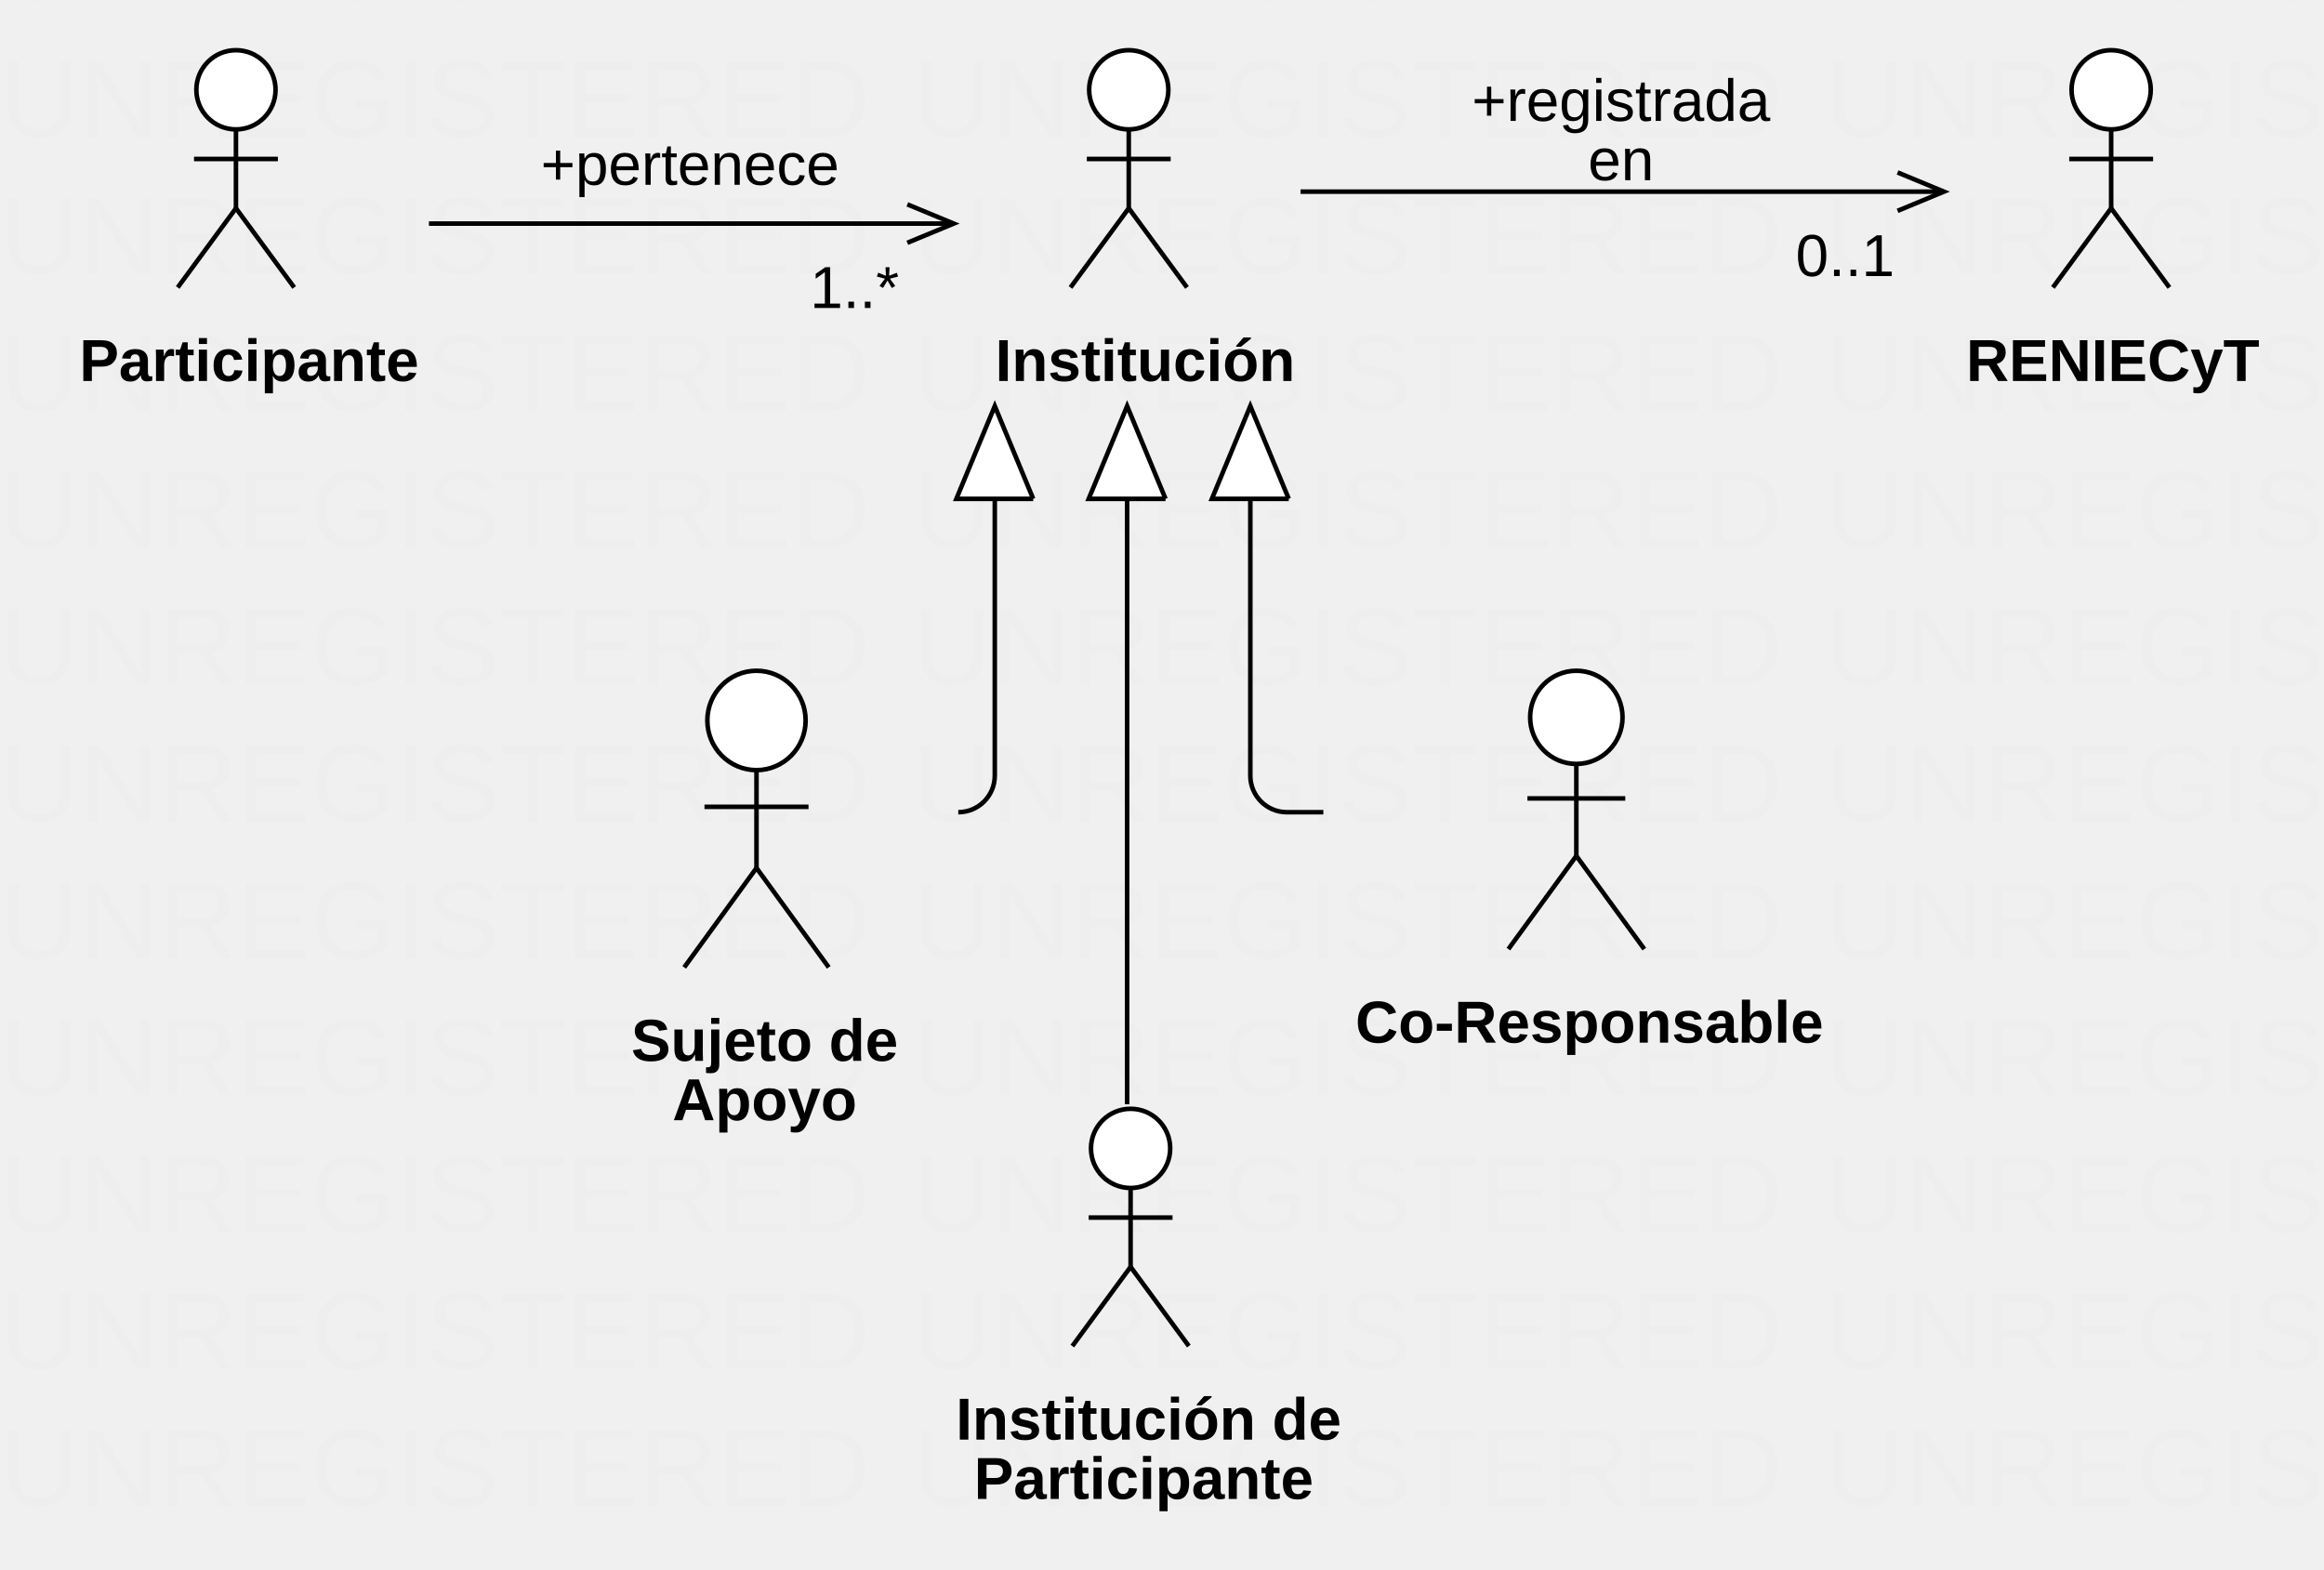
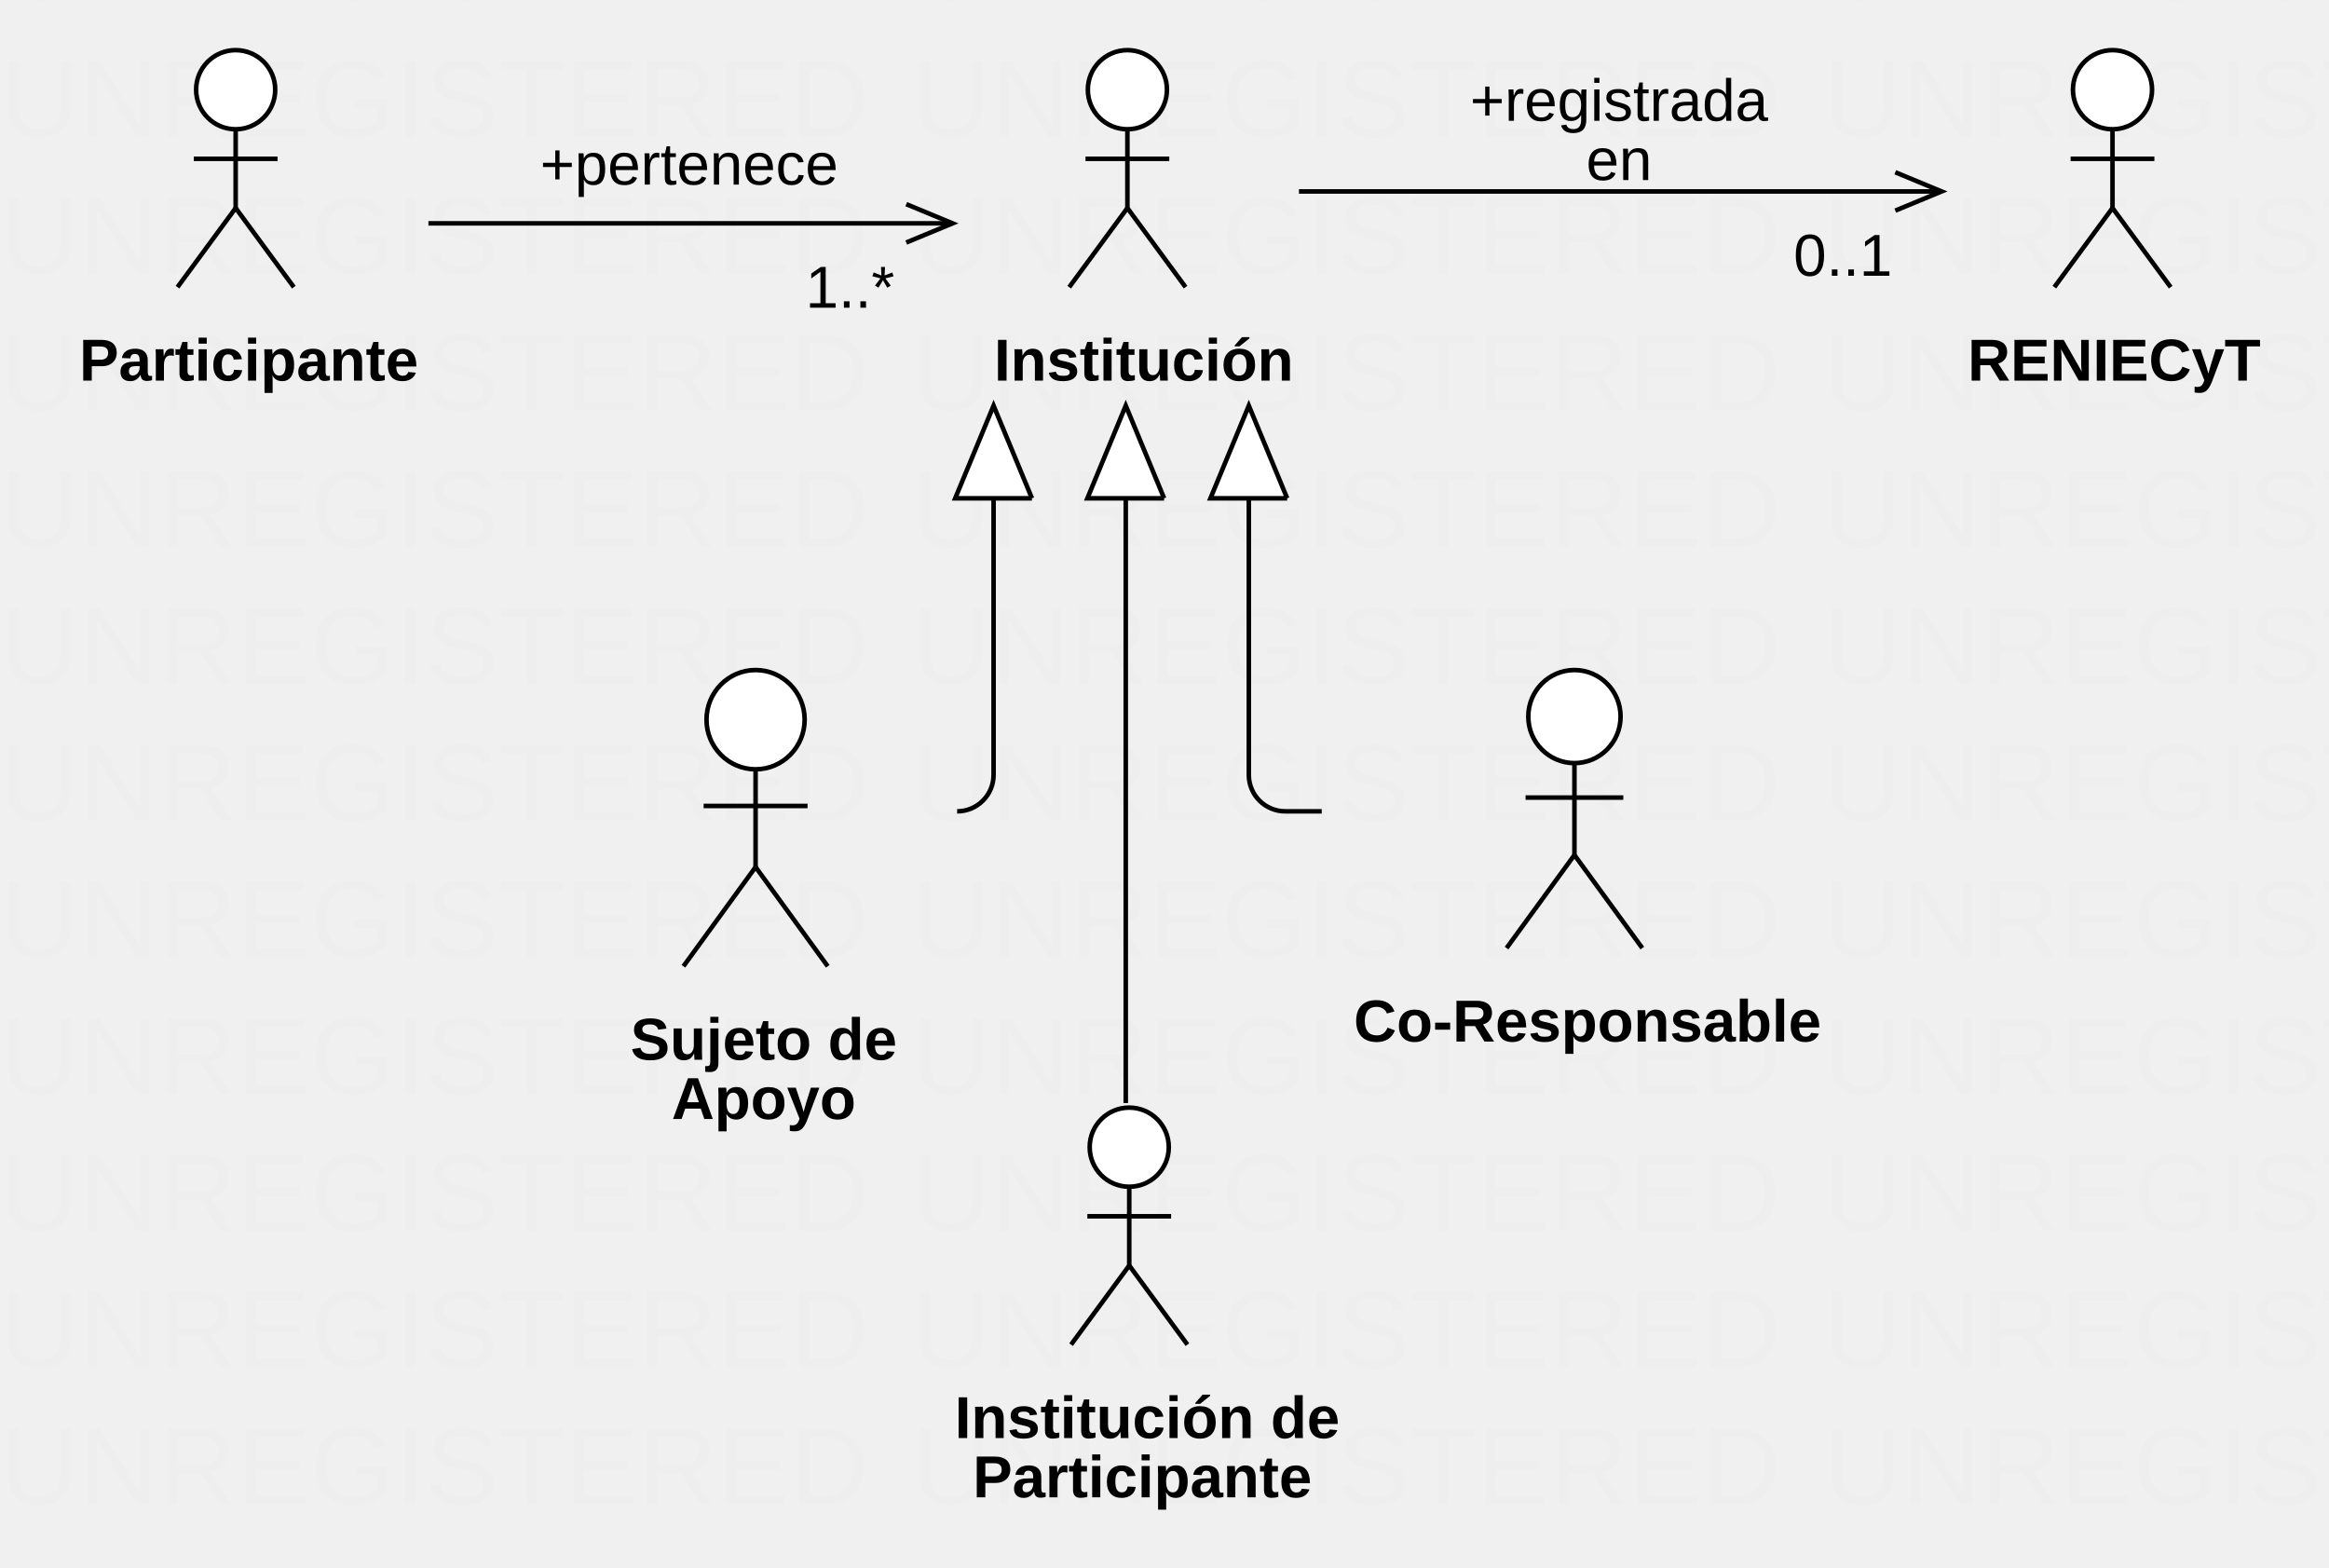
- <svg xmlns="http://www.w3.org/2000/svg" version="1.1" width="509.289" height="344">
+ <svg xmlns="http://www.w3.org/2000/svg" version="1.1" width="511" height="344">
  <defs />
  <g>
    <text fill="#eeeeee" stroke="none" font-family="Arial" font-size="24px" font-style="normal" font-weight="normal" text-decoration="none" x="0" y="0">UNREGISTERED</text>
    <text fill="#eeeeee" stroke="none" font-family="Arial" font-size="24px" font-style="normal" font-weight="normal" text-decoration="none" x="0" y="30">UNREGISTERED</text>
    <text fill="#eeeeee" stroke="none" font-family="Arial" font-size="24px" font-style="normal" font-weight="normal" text-decoration="none" x="0" y="60">UNREGISTERED</text>
    <text fill="#eeeeee" stroke="none" font-family="Arial" font-size="24px" font-style="normal" font-weight="normal" text-decoration="none" x="0" y="90">UNREGISTERED</text>
    <text fill="#eeeeee" stroke="none" font-family="Arial" font-size="24px" font-style="normal" font-weight="normal" text-decoration="none" x="0" y="120">UNREGISTERED</text>
    <text fill="#eeeeee" stroke="none" font-family="Arial" font-size="24px" font-style="normal" font-weight="normal" text-decoration="none" x="0" y="150">UNREGISTERED</text>
    <text fill="#eeeeee" stroke="none" font-family="Arial" font-size="24px" font-style="normal" font-weight="normal" text-decoration="none" x="0" y="180">UNREGISTERED</text>
    <text fill="#eeeeee" stroke="none" font-family="Arial" font-size="24px" font-style="normal" font-weight="normal" text-decoration="none" x="0" y="210">UNREGISTERED</text>
    <text fill="#eeeeee" stroke="none" font-family="Arial" font-size="24px" font-style="normal" font-weight="normal" text-decoration="none" x="0" y="240">UNREGISTERED</text>
    <text fill="#eeeeee" stroke="none" font-family="Arial" font-size="24px" font-style="normal" font-weight="normal" text-decoration="none" x="0" y="270">UNREGISTERED</text>
    <text fill="#eeeeee" stroke="none" font-family="Arial" font-size="24px" font-style="normal" font-weight="normal" text-decoration="none" x="0" y="300">UNREGISTERED</text>
    <text fill="#eeeeee" stroke="none" font-family="Arial" font-size="24px" font-style="normal" font-weight="normal" text-decoration="none" x="0" y="330">UNREGISTERED</text>
    <text fill="#eeeeee" stroke="none" font-family="Arial" font-size="24px" font-style="normal" font-weight="normal" text-decoration="none" x="200" y="0">UNREGISTERED</text>
    <text fill="#eeeeee" stroke="none" font-family="Arial" font-size="24px" font-style="normal" font-weight="normal" text-decoration="none" x="200" y="30">UNREGISTERED</text>
    <text fill="#eeeeee" stroke="none" font-family="Arial" font-size="24px" font-style="normal" font-weight="normal" text-decoration="none" x="200" y="60">UNREGISTERED</text>
    <text fill="#eeeeee" stroke="none" font-family="Arial" font-size="24px" font-style="normal" font-weight="normal" text-decoration="none" x="200" y="90">UNREGISTERED</text>
    <text fill="#eeeeee" stroke="none" font-family="Arial" font-size="24px" font-style="normal" font-weight="normal" text-decoration="none" x="200" y="120">UNREGISTERED</text>
    <text fill="#eeeeee" stroke="none" font-family="Arial" font-size="24px" font-style="normal" font-weight="normal" text-decoration="none" x="200" y="150">UNREGISTERED</text>
    <text fill="#eeeeee" stroke="none" font-family="Arial" font-size="24px" font-style="normal" font-weight="normal" text-decoration="none" x="200" y="180">UNREGISTERED</text>
    <text fill="#eeeeee" stroke="none" font-family="Arial" font-size="24px" font-style="normal" font-weight="normal" text-decoration="none" x="200" y="210">UNREGISTERED</text>
    <text fill="#eeeeee" stroke="none" font-family="Arial" font-size="24px" font-style="normal" font-weight="normal" text-decoration="none" x="200" y="240">UNREGISTERED</text>
    <text fill="#eeeeee" stroke="none" font-family="Arial" font-size="24px" font-style="normal" font-weight="normal" text-decoration="none" x="200" y="270">UNREGISTERED</text>
    <text fill="#eeeeee" stroke="none" font-family="Arial" font-size="24px" font-style="normal" font-weight="normal" text-decoration="none" x="200" y="300">UNREGISTERED</text>
    <text fill="#eeeeee" stroke="none" font-family="Arial" font-size="24px" font-style="normal" font-weight="normal" text-decoration="none" x="200" y="330">UNREGISTERED</text>
    <text fill="#eeeeee" stroke="none" font-family="Arial" font-size="24px" font-style="normal" font-weight="normal" text-decoration="none" x="400" y="0">UNREGISTERED</text>
    <text fill="#eeeeee" stroke="none" font-family="Arial" font-size="24px" font-style="normal" font-weight="normal" text-decoration="none" x="400" y="30">UNREGISTERED</text>
    <text fill="#eeeeee" stroke="none" font-family="Arial" font-size="24px" font-style="normal" font-weight="normal" text-decoration="none" x="400" y="60">UNREGISTERED</text>
    <text fill="#eeeeee" stroke="none" font-family="Arial" font-size="24px" font-style="normal" font-weight="normal" text-decoration="none" x="400" y="90">UNREGISTERED</text>
    <text fill="#eeeeee" stroke="none" font-family="Arial" font-size="24px" font-style="normal" font-weight="normal" text-decoration="none" x="400" y="120">UNREGISTERED</text>
    <text fill="#eeeeee" stroke="none" font-family="Arial" font-size="24px" font-style="normal" font-weight="normal" text-decoration="none" x="400" y="150">UNREGISTERED</text>
    <text fill="#eeeeee" stroke="none" font-family="Arial" font-size="24px" font-style="normal" font-weight="normal" text-decoration="none" x="400" y="180">UNREGISTERED</text>
    <text fill="#eeeeee" stroke="none" font-family="Arial" font-size="24px" font-style="normal" font-weight="normal" text-decoration="none" x="400" y="210">UNREGISTERED</text>
    <text fill="#eeeeee" stroke="none" font-family="Arial" font-size="24px" font-style="normal" font-weight="normal" text-decoration="none" x="400" y="240">UNREGISTERED</text>
    <text fill="#eeeeee" stroke="none" font-family="Arial" font-size="24px" font-style="normal" font-weight="normal" text-decoration="none" x="400" y="270">UNREGISTERED</text>
    <text fill="#eeeeee" stroke="none" font-family="Arial" font-size="24px" font-style="normal" font-weight="normal" text-decoration="none" x="400" y="300">UNREGISTERED</text>
    <text fill="#eeeeee" stroke="none" font-family="Arial" font-size="24px" font-style="normal" font-weight="normal" text-decoration="none" x="400" y="330">UNREGISTERED</text>
    <g transform="translate(-62,-38) scale(1,1)">
      <path fill="#ffffff" stroke="none" d="M 300.679 57.68 C 300.679 52.886 304.565 49 309.359 49 C 314.152 49 318.038 52.886 318.038 57.68 C 318.038 62.474 314.152 66.36 309.359 66.36 C 304.565 66.36 300.679 62.474 300.679 57.68 Z" />
    </g>
    <g transform="translate(-62,-38) scale(1,1)">
      <path fill="none" stroke="#000000" d="M 300.679 57.68 C 300.679 52.886 304.565 49 309.359 49 C 314.152 49 318.038 52.886 318.038 57.68 C 318.038 62.474 314.152 66.36 309.359 66.36 C 304.565 66.36 300.679 62.474 300.679 57.68 Z" stroke-miterlimit="10" />
    </g>
    <g transform="translate(-62,-38) scale(1,1)">
      <path fill="none" stroke="#000000" d="M 309.359 66.36 L 309.359 83.64" stroke-miterlimit="10" />
    </g>
    <g transform="translate(-62,-38) scale(1,1)">
      <path fill="none" stroke="#000000" d="M 300.169 72.84 L 318.548 72.84" stroke-miterlimit="10" />
    </g>
    <g transform="translate(-62,-38) scale(1,1)">
      <path fill="none" stroke="#000000" d="M 309.359 83.64 L 296.595 101" stroke-miterlimit="10" />
    </g>
    <g transform="translate(-62,-38) scale(1,1)">
      <path fill="none" stroke="#000000" d="M 309.359 83.64 L 322.122 101" stroke-miterlimit="10" />
    </g>
    <g transform="translate(-62,-38) scale(1,1)">
      <g>
        <path fill="none" stroke="none" />
        <text fill="#000000" stroke="none" font-family="Arial" font-size="13px" font-style="normal" font-weight="bold" text-decoration="none" x="280.093" y="121.5">Institución</text>
      </g>
    </g>
    <g transform="translate(-62,-38) scale(1,1)">
      <path fill="#ffffff" stroke="none" d="M 217.011 195.89 C 217.011 189.876 221.832 185 227.78 185 C 233.727 185 238.548 189.876 238.548 195.89 C 238.548 201.904 233.727 206.78 227.78 206.78 C 221.832 206.78 217.011 201.904 217.011 195.89 Z" />
    </g>
    <g transform="translate(-62,-38) scale(1,1)">
      <path fill="none" stroke="#000000" d="M 217.011 195.89 C 217.011 189.876 221.832 185 227.78 185 C 233.727 185 238.548 189.876 238.548 195.89 C 238.548 201.904 233.727 206.78 227.78 206.78 C 221.832 206.78 217.011 201.904 217.011 195.89 Z" stroke-miterlimit="10" />
    </g>
    <g transform="translate(-62,-38) scale(1,1)">
      <path fill="none" stroke="#000000" d="M 227.78 206.78 L 227.78 228.22" stroke-miterlimit="10" />
    </g>
    <g transform="translate(-62,-38) scale(1,1)">
      <path fill="none" stroke="#000000" d="M 216.377 214.82 L 239.182 214.82" stroke-miterlimit="10" />
    </g>
    <g transform="translate(-62,-38) scale(1,1)">
      <path fill="none" stroke="#000000" d="M 227.78 228.22 L 211.943 250" stroke-miterlimit="10" />
    </g>
    <g transform="translate(-62,-38) scale(1,1)">
      <path fill="none" stroke="#000000" d="M 227.78 228.22 L 243.616 250" stroke-miterlimit="10" />
    </g>
    <g transform="translate(-62,-38) scale(1,1)">
      <g>
        <path fill="none" stroke="none" />
        <text fill="#000000" stroke="none" font-family="Arial" font-size="13px" font-style="normal" font-weight="bold" text-decoration="none" x="200.313" y="270.5">Sujeto de</text>
        <text fill="#000000" stroke="none" font-family="Arial" font-size="13px" font-style="normal" font-weight="bold" text-decoration="none" x="209.349" y="283.5">Apoyo</text>
      </g>
    </g>
    <g transform="translate(-62,-38) scale(1,1)">
      <path fill="#ffffff" stroke="none" d="M 397.318 195.21 C 397.318 189.571 401.852 185 407.444 185 C 413.036 185 417.57 189.571 417.57 195.21 C 417.57 200.849 413.036 205.42 407.444 205.42 C 401.852 205.42 397.318 200.849 397.318 195.21 Z" />
    </g>
    <g transform="translate(-62,-38) scale(1,1)">
      <path fill="none" stroke="#000000" d="M 397.318 195.21 C 397.318 189.571 401.852 185 407.444 185 C 413.036 185 417.57 189.571 417.57 195.21 C 417.57 200.849 413.036 205.42 407.444 205.42 C 401.852 205.42 397.318 200.849 397.318 195.21 Z" stroke-miterlimit="10" />
    </g>
    <g transform="translate(-62,-38) scale(1,1)">
      <path fill="none" stroke="#000000" d="M 407.444 205.42 L 407.444 225.58" stroke-miterlimit="10" />
    </g>
    <g transform="translate(-62,-38) scale(1,1)">
      <path fill="none" stroke="#000000" d="M 396.723 212.98 L 418.166 212.98" stroke-miterlimit="10" />
    </g>
    <g transform="translate(-62,-38) scale(1,1)">
      <path fill="none" stroke="#000000" d="M 407.444 225.58 L 392.553 246" stroke-miterlimit="10" />
    </g>
    <g transform="translate(-62,-38) scale(1,1)">
      <path fill="none" stroke="#000000" d="M 407.444 225.58 L 422.335 246" stroke-miterlimit="10" />
    </g>
    <g transform="translate(-62,-38) scale(1,1)">
      <g>
        <path fill="none" stroke="none" />
        <text fill="#000000" stroke="none" font-family="Arial" font-size="13px" font-style="normal" font-weight="bold" text-decoration="none" x="359.027" y="266.5">Co-Responsable</text>
      </g>
    </g>
    <g transform="translate(-62,-38) scale(1,1)">
      <path fill="none" stroke="#000000" d="M 272 216 L 272 216 M 272 216 A 8 8 0 0 0 280 208 L 280 127" stroke-miterlimit="10" />
    </g>
    <g transform="translate(-62,-38) scale(1,1)">
      <path fill="#FFFFFF" stroke="none" d="M 288.419 147.325 L 280 127 L 271.581 147.325" />
    </g>
    <g transform="translate(-62,-38) scale(1,1)">
      <path fill="none" stroke="#000000" d="M 288.419 147.325 L 280 127 L 271.581 147.325 L 288.419 147.325" stroke-miterlimit="10" />
    </g>
    <g transform="translate(-62,-38) scale(1,1)">
      <path fill="none" stroke="#000000" d="M 352 216 L 344 216 M 344 216 A 8 8 0 0 1 336 208 L 336 127" stroke-miterlimit="10" />
    </g>
    <g transform="translate(-62,-38) scale(1,1)">
      <path fill="#FFFFFF" stroke="none" d="M 344.419 147.325 L 336 127 L 327.581 147.325" />
    </g>
    <g transform="translate(-62,-38) scale(1,1)">
      <path fill="none" stroke="#000000" d="M 344.419 147.325 L 336 127 L 327.581 147.325 L 344.419 147.325" stroke-miterlimit="10" />
    </g>
    <g transform="translate(-62,-38) scale(1,1)">
-       <path fill="#ffffff" stroke="none" d="M 515.965 57.68 C 515.965 52.886 519.851 49 524.645 49 C 529.438 49 533.324 52.886 533.324 57.68 C 533.324 62.474 529.438 66.36 524.645 66.36 C 519.851 66.36 515.965 62.474 515.965 57.68 Z" />
-     </g>
-     <g transform="translate(-62,-38) scale(1,1)">
-       <path fill="none" stroke="#000000" d="M 515.965 57.68 C 515.965 52.886 519.851 49 524.645 49 C 529.438 49 533.324 52.886 533.324 57.68 C 533.324 62.474 529.438 66.36 524.645 66.36 C 519.851 66.36 515.965 62.474 515.965 57.68 Z" stroke-miterlimit="10" />
-     </g>
-     <g transform="translate(-62,-38) scale(1,1)">
-       <path fill="none" stroke="#000000" d="M 524.645 66.36 L 524.645 83.64" stroke-miterlimit="10" />
-     </g>
-     <g transform="translate(-62,-38) scale(1,1)">
-       <path fill="none" stroke="#000000" d="M 515.455 72.84 L 533.834 72.84" stroke-miterlimit="10" />
-     </g>
-     <g transform="translate(-62,-38) scale(1,1)">
-       <path fill="none" stroke="#000000" d="M 524.645 83.64 L 511.881 101" stroke-miterlimit="10" />
-     </g>
-     <g transform="translate(-62,-38) scale(1,1)">
-       <path fill="none" stroke="#000000" d="M 524.645 83.64 L 537.408 101" stroke-miterlimit="10" />
-     </g>
-     <g transform="translate(-62,-38) scale(1,1)">
-       <g>
-         <path fill="none" stroke="none" />
-         <text fill="#000000" stroke="none" font-family="Arial" font-size="13px" font-style="normal" font-weight="bold" text-decoration="none" x="492.865" y="121.5">RENIECyT</text>
+       <path fill="#ffffff" stroke="none" d="M 516.821 57.68 C 516.821 52.886 520.707 49 525.5 49 C 530.293 49 534.179 52.886 534.179 57.68 C 534.179 62.474 530.293 66.36 525.5 66.36 C 520.707 66.36 516.821 62.474 516.821 57.68 Z" />
+     </g>
+     <g transform="translate(-62,-38) scale(1,1)">
+       <path fill="none" stroke="#000000" d="M 516.821 57.68 C 516.821 52.886 520.707 49 525.5 49 C 530.293 49 534.179 52.886 534.179 57.68 C 534.179 62.474 530.293 66.36 525.5 66.36 C 520.707 66.36 516.821 62.474 516.821 57.68 Z" stroke-miterlimit="10" />
+     </g>
+     <g transform="translate(-62,-38) scale(1,1)">
+       <path fill="none" stroke="#000000" d="M 525.5 66.36 L 525.5 83.64" stroke-miterlimit="10" />
+     </g>
+     <g transform="translate(-62,-38) scale(1,1)">
+       <path fill="none" stroke="#000000" d="M 516.31 72.84 L 534.69 72.84" stroke-miterlimit="10" />
+     </g>
+     <g transform="translate(-62,-38) scale(1,1)">
+       <path fill="none" stroke="#000000" d="M 525.5 83.64 L 512.736 101" stroke-miterlimit="10" />
+     </g>
+     <g transform="translate(-62,-38) scale(1,1)">
+       <path fill="none" stroke="#000000" d="M 525.5 83.64 L 538.264 101" stroke-miterlimit="10" />
+     </g>
+     <g transform="translate(-62,-38) scale(1,1)">
+       <g>
+         <path fill="none" stroke="none" />
+         <text fill="#000000" stroke="none" font-family="Arial" font-size="13px" font-style="normal" font-weight="bold" text-decoration="none" x="493.72" y="121.5">RENIECyT</text>
      </g>
    </g>
    <g transform="translate(-62,-38) scale(1,1)">
      <path fill="none" stroke="#000000" d="M 347 80 L 488 80" stroke-miterlimit="10" />
    </g>
    <g transform="translate(-62,-38) scale(1,1)">
      <path fill="none" stroke="#000000" d="M 477.837 84.21 L 488 80 L 477.837 75.79" stroke-miterlimit="10" />
    </g>
    <g transform="translate(-62,-38) scale(1,1)">
      <g>
        <path fill="none" stroke="none" />
        <text fill="#000000" stroke="none" font-family="Arial" font-size="13px" font-style="normal" font-weight="normal" text-decoration="none" x="384.536" y="64.5">+registrada</text>
        <text fill="#000000" stroke="none" font-family="Arial" font-size="13px" font-style="normal" font-weight="normal" text-decoration="none" x="410.006" y="77.5">en</text>
      </g>
    </g>
    <g transform="translate(-62,-38) scale(1,1)">
      <g>
        <path fill="none" stroke="none" />
        <text fill="#000000" stroke="none" font-family="Arial" font-size="13px" font-style="normal" font-weight="normal" text-decoration="none" x="455.5" y="98.5">0..1</text>
      </g>
    </g>
    <g transform="translate(-62,-38) scale(1,1)">
      <path fill="#ffffff" stroke="none" d="M 301.083 289.68 C 301.083 284.886 304.969 281 309.763 281 C 314.556 281 318.442 284.886 318.442 289.68 C 318.442 294.474 314.556 298.36 309.763 298.36 C 304.969 298.36 301.083 294.474 301.083 289.68 Z" />
    </g>
    <g transform="translate(-62,-38) scale(1,1)">
      <path fill="none" stroke="#000000" d="M 301.083 289.68 C 301.083 284.886 304.969 281 309.763 281 C 314.556 281 318.442 284.886 318.442 289.68 C 318.442 294.474 314.556 298.36 309.763 298.36 C 304.969 298.36 301.083 294.474 301.083 289.68 Z" stroke-miterlimit="10" />
    </g>
    <g transform="translate(-62,-38) scale(1,1)">
      <path fill="none" stroke="#000000" d="M 309.763 298.36 L 309.763 315.64" stroke-miterlimit="10" />
    </g>
    <g transform="translate(-62,-38) scale(1,1)">
      <path fill="none" stroke="#000000" d="M 300.573 304.84 L 318.953 304.84" stroke-miterlimit="10" />
    </g>
    <g transform="translate(-62,-38) scale(1,1)">
      <path fill="none" stroke="#000000" d="M 309.763 315.64 L 296.999 333" stroke-miterlimit="10" />
    </g>
    <g transform="translate(-62,-38) scale(1,1)">
      <path fill="none" stroke="#000000" d="M 309.763 315.64 L 322.526 333" stroke-miterlimit="10" />
    </g>
    <g transform="translate(-62,-38) scale(1,1)">
      <g>
        <path fill="none" stroke="none" />
        <text fill="#000000" stroke="none" font-family="Arial" font-size="13px" font-style="normal" font-weight="bold" text-decoration="none" x="271.461" y="353.5">Institución de</text>
        <text fill="#000000" stroke="none" font-family="Arial" font-size="13px" font-style="normal" font-weight="bold" text-decoration="none" x="275.438" y="366.5">Participante</text>
      </g>
    </g>
    <g transform="translate(-62,-38) scale(1,1)">
      <path fill="none" stroke="#000000" d="M 309 280 L 309 127" stroke-miterlimit="10" />
    </g>
    <g transform="translate(-62,-38) scale(1,1)">
      <path fill="#FFFFFF" stroke="none" d="M 317.419 147.325 L 309 127 L 300.581 147.325" />
    </g>
    <g transform="translate(-62,-38) scale(1,1)">
      <path fill="none" stroke="#000000" d="M 317.419 147.325 L 309 127 L 300.581 147.325 L 317.419 147.325" stroke-miterlimit="10" />
    </g>
    <g transform="translate(-62,-38) scale(1,1)">
      <path fill="#ffffff" stroke="none" d="M 105.028 57.68 C 105.028 52.886 108.913 49 113.707 49 C 118.5 49 122.386 52.886 122.386 57.68 C 122.386 62.474 118.5 66.36 113.707 66.36 C 108.913 66.36 105.028 62.474 105.028 57.68 Z" />
    </g>
    <g transform="translate(-62,-38) scale(1,1)">
      <path fill="none" stroke="#000000" d="M 105.028 57.68 C 105.028 52.886 108.913 49 113.707 49 C 118.5 49 122.386 52.886 122.386 57.68 C 122.386 62.474 118.5 66.36 113.707 66.36 C 108.913 66.36 105.028 62.474 105.028 57.68 Z" stroke-miterlimit="10" />
    </g>
    <g transform="translate(-62,-38) scale(1,1)">
      <path fill="none" stroke="#000000" d="M 113.707 66.36 L 113.707 83.64" stroke-miterlimit="10" />
    </g>
    <g transform="translate(-62,-38) scale(1,1)">
      <path fill="none" stroke="#000000" d="M 104.517 72.84 L 122.897 72.84" stroke-miterlimit="10" />
    </g>
    <g transform="translate(-62,-38) scale(1,1)">
      <path fill="none" stroke="#000000" d="M 113.707 83.64 L 100.943 101" stroke-miterlimit="10" />
    </g>
    <g transform="translate(-62,-38) scale(1,1)">
      <path fill="none" stroke="#000000" d="M 113.707 83.64 L 126.47 101" stroke-miterlimit="10" />
    </g>
    <g transform="translate(-62,-38) scale(1,1)">
      <g>
        <path fill="none" stroke="none" />
        <text fill="#000000" stroke="none" font-family="Arial" font-size="13px" font-style="normal" font-weight="bold" text-decoration="none" x="79.382" y="121.5">Participante</text>
      </g>
    </g>
    <g transform="translate(-62,-38) scale(1,1)">
      <path fill="none" stroke="#000000" d="M 156 87 L 271 87" stroke-miterlimit="10" />
    </g>
    <g transform="translate(-62,-38) scale(1,1)">
      <path fill="none" stroke="#000000" d="M 260.837 91.21 L 271 87 L 260.837 82.79" stroke-miterlimit="10" />
    </g>
    <g transform="translate(-62,-38) scale(1,1)">
      <g>
        <path fill="none" stroke="none" />
        <text fill="#000000" stroke="none" font-family="Arial" font-size="13px" font-style="normal" font-weight="normal" text-decoration="none" x="180.5" y="78.5">+pertenece</text>
      </g>
    </g>
    <g transform="translate(-62,-38) scale(1,1)">
      <g>
        <path fill="none" stroke="none" />
-         <text fill="#000000" stroke="none" font-family="Arial" font-size="13px" font-style="normal" font-weight="normal" text-decoration="none" x="239.5" y="105.5">1..*</text>
+         <text fill="#000000" stroke="none" font-family="Arial" font-size="13px" font-style="normal" font-weight="normal" text-decoration="none" x="238.744" y="105.5">1..*</text>
      </g>
    </g>
  </g>
</svg>
